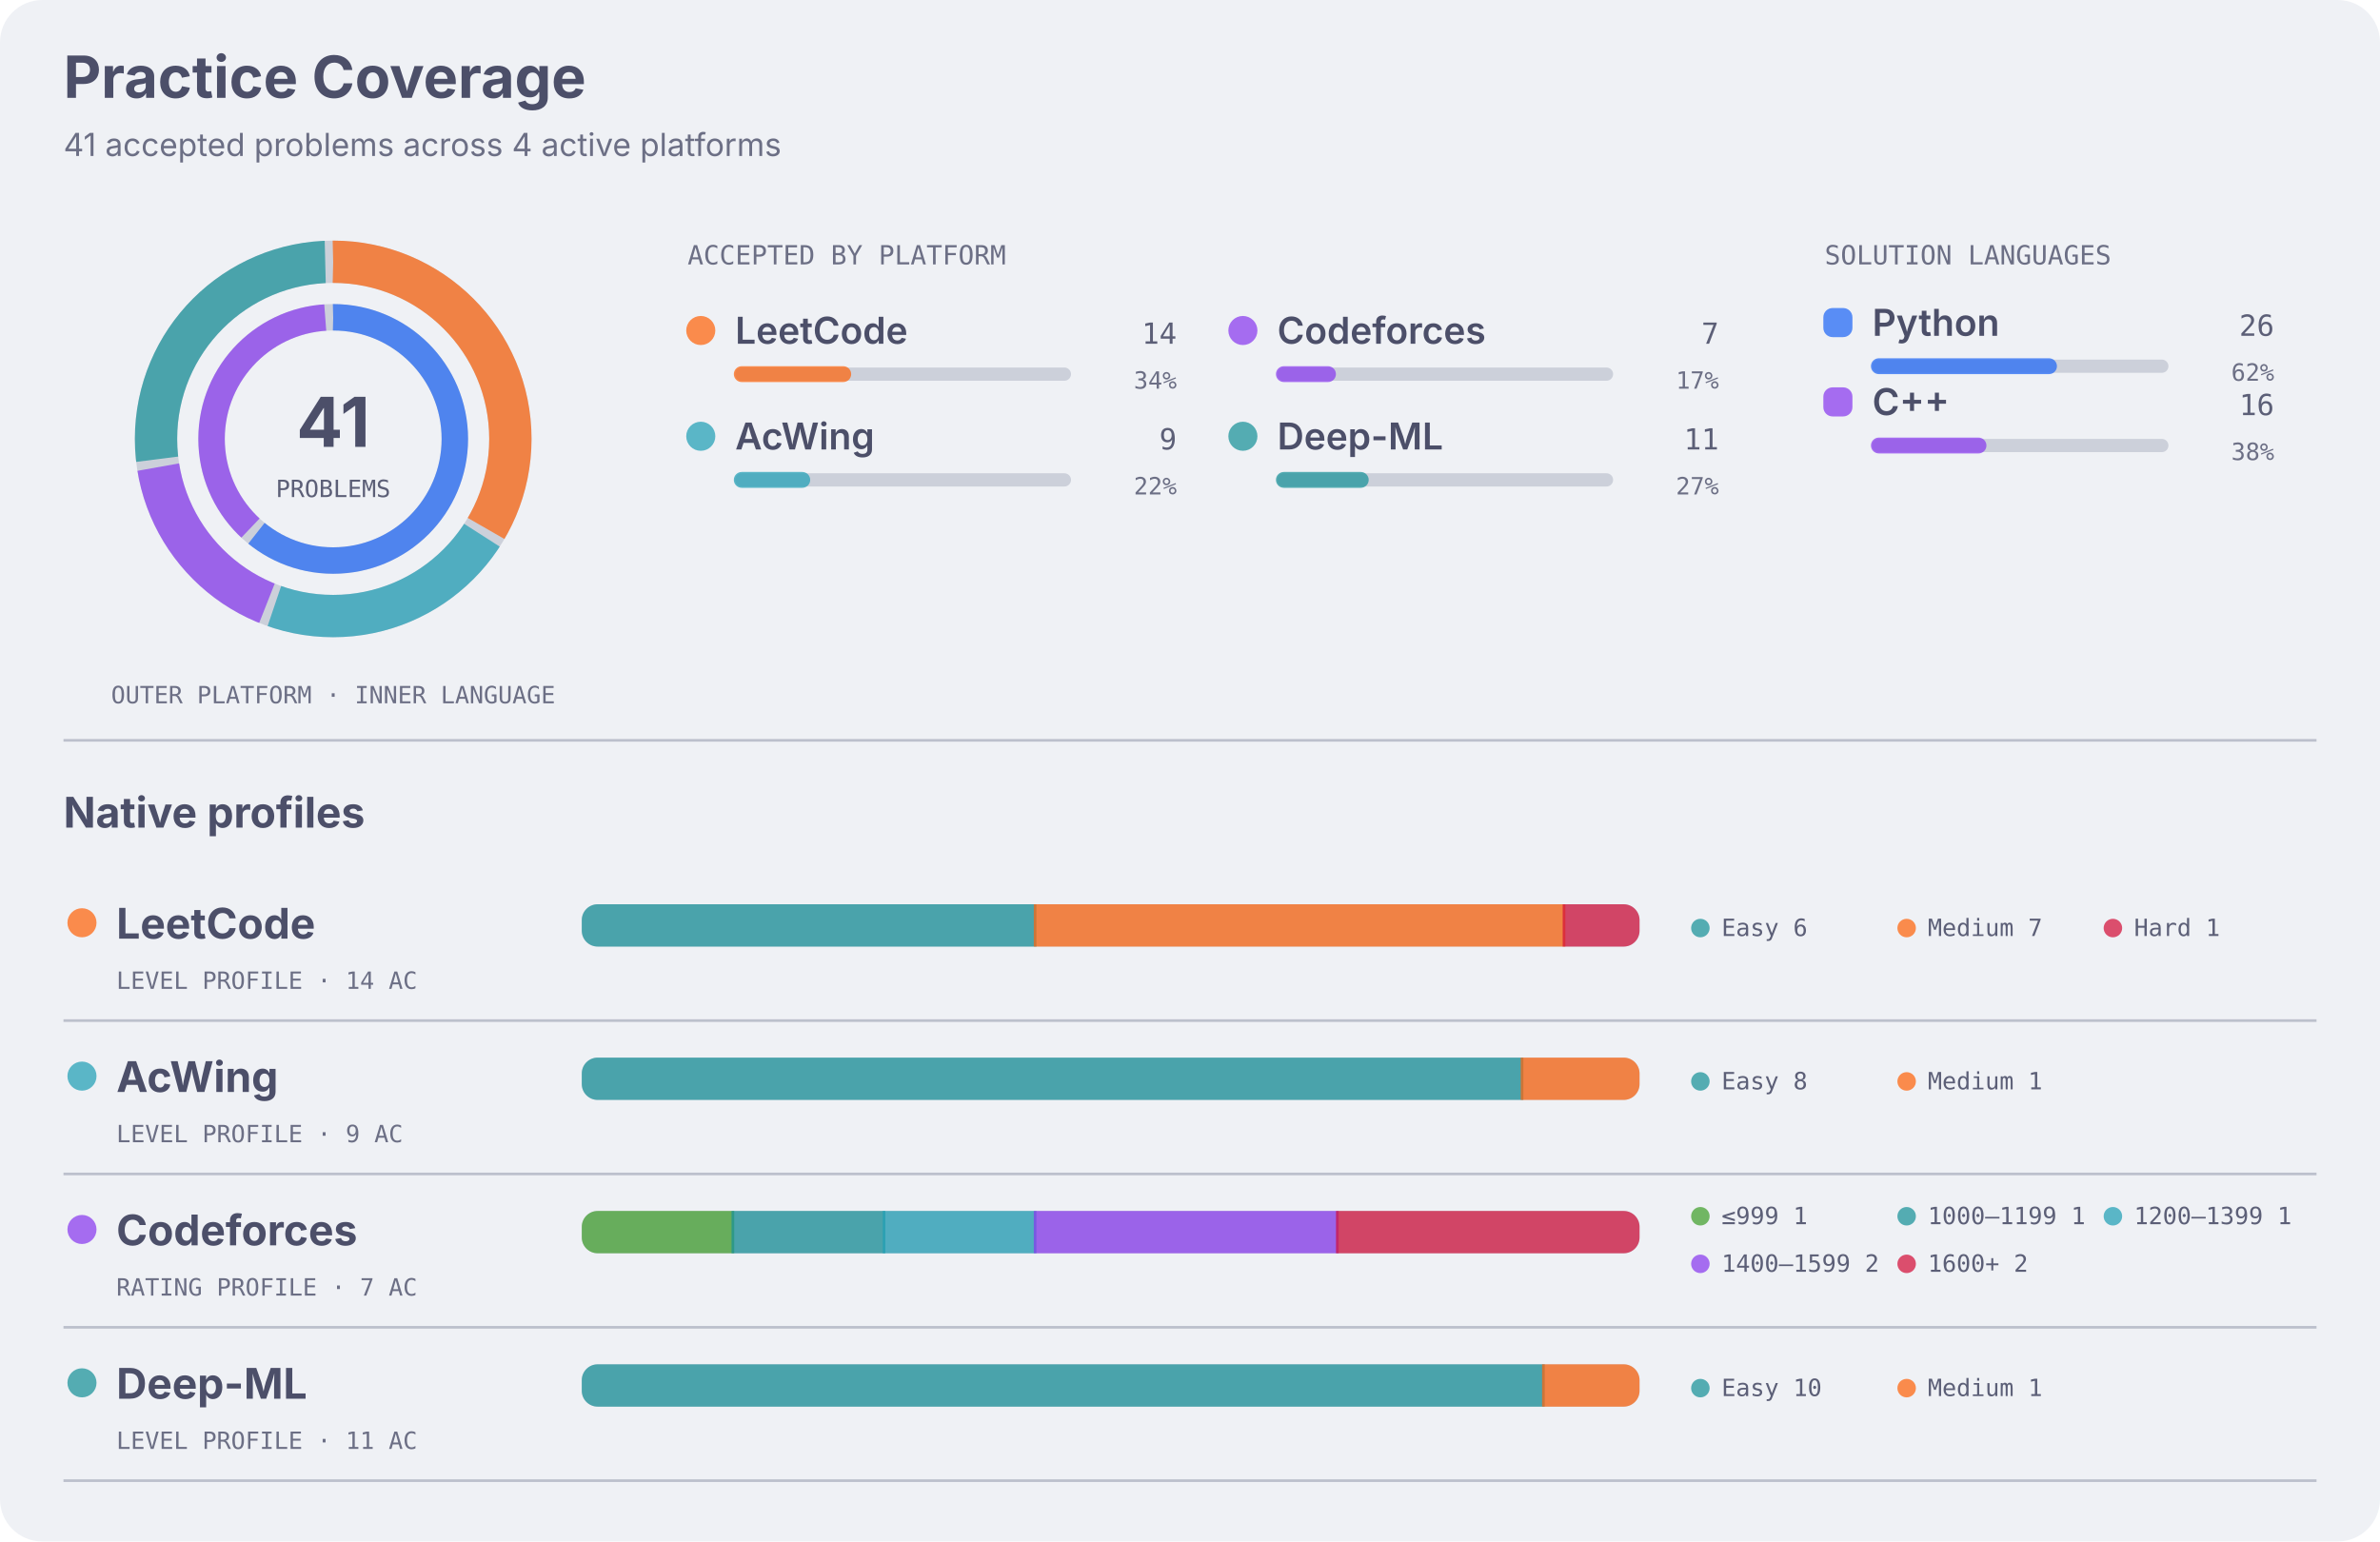
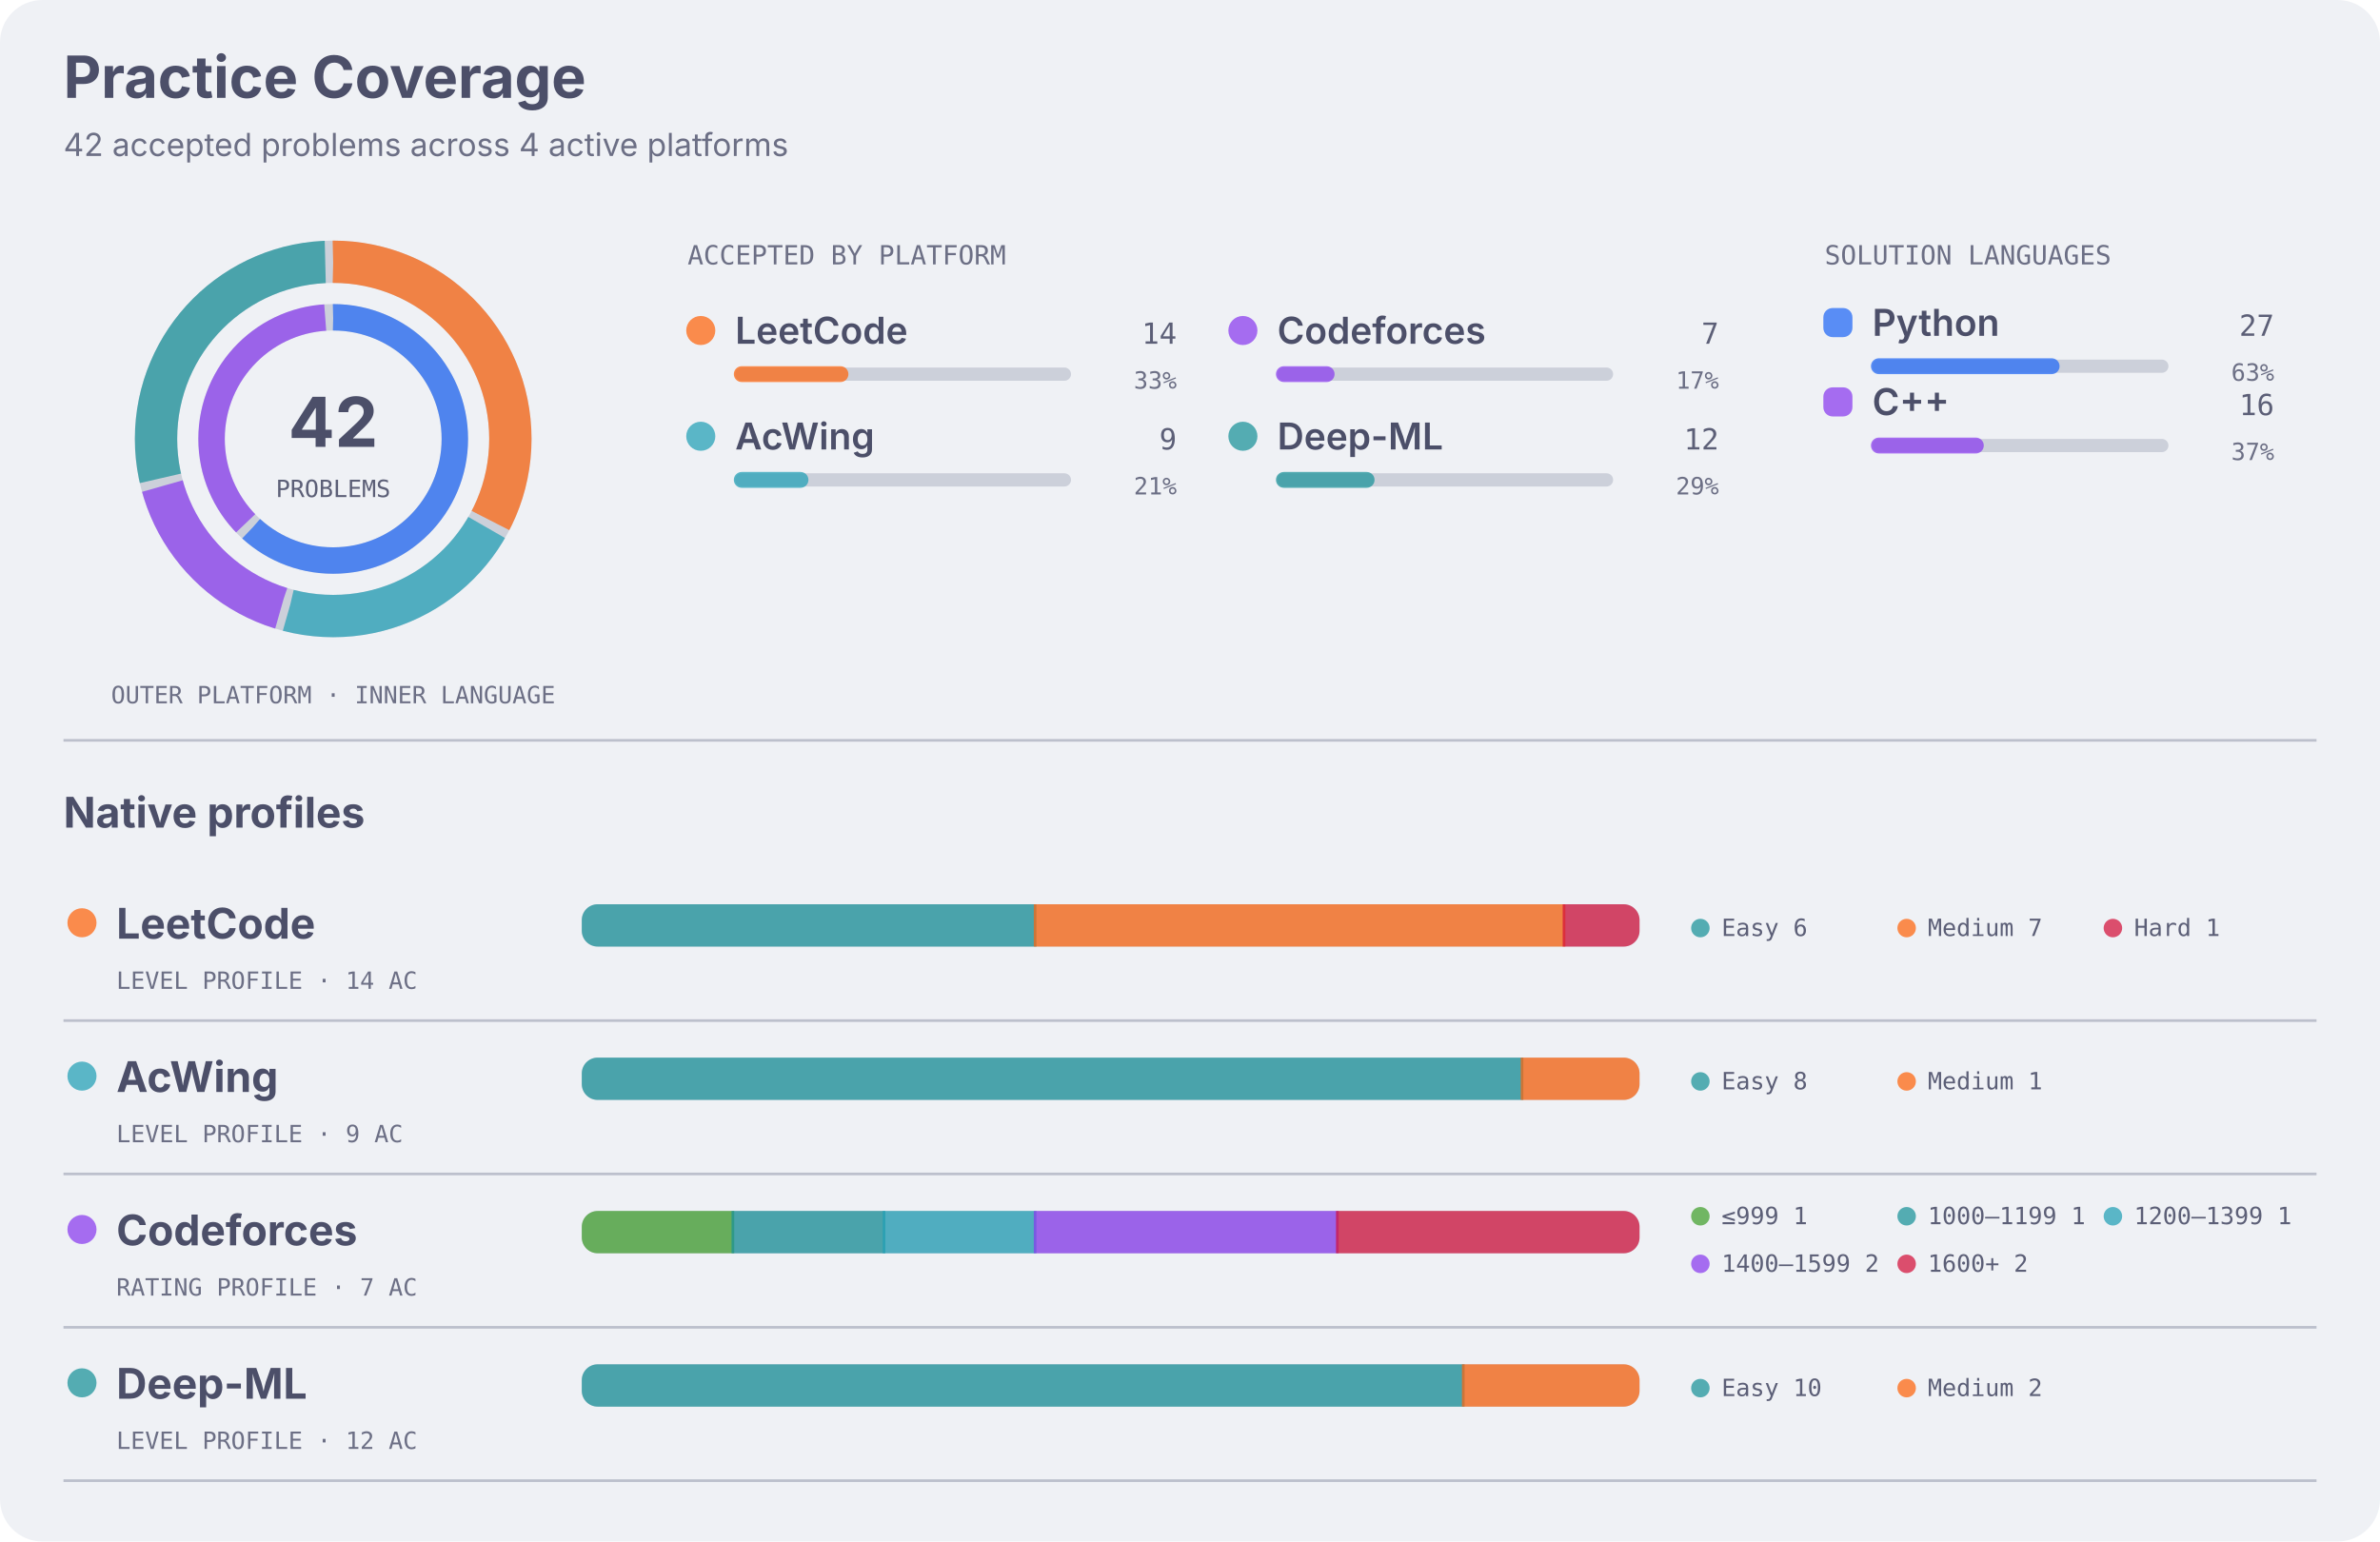
<svg xmlns="http://www.w3.org/2000/svg" width="900" height="583" viewBox="0 0 900 583" role="img" aria-labelledby="coverage-title coverage-desc">
  <style>
    .coverage-background { fill: #eff1f5; }
    .coverage-primary { fill: #4c4f69; }
    .coverage-secondary { fill: #5c5f77; }
    .coverage-muted { fill: #6c6f85; }
    .coverage-track { fill: #ccd0da; }
    .coverage-track-stroke { stroke: #ccd0da; }
    .coverage-divider { stroke: #bcc0cc; }
    .coverage-yellow { fill: #df8e1d; stroke: #df8e1d; }
    .coverage-blue { fill: #1e66f5; stroke: #1e66f5; }
    .coverage-sapphire { fill: #209fb5; stroke: #209fb5; }
    .coverage-mauve { fill: #8839ef; stroke: #8839ef; }
    .coverage-green { fill: #40a02b; stroke: #40a02b; }
    .coverage-peach { fill: #fe640b; stroke: #fe640b; }
    .coverage-red { fill: #d20f39; stroke: #d20f39; }
    .coverage-teal { fill: #179299; stroke: #179299; }
    .coverage-overlay { fill: #7c7f93; stroke: #7c7f93; }
    .coverage-accent { opacity: 0.72; }
    .coverage-empty { opacity: 0.32; }
    @media (prefers-color-scheme: dark) {
      .coverage-background { fill: #1e1e2e; }
      .coverage-primary { fill: #cdd6f4; }
      .coverage-secondary { fill: #bac2de; }
      .coverage-muted { fill: #a6adc8; }
      .coverage-track { fill: #313244; }
      .coverage-track-stroke { stroke: #313244; }
      .coverage-divider { stroke: #45475a; }
      .coverage-yellow { fill: #f9e2af; stroke: #f9e2af; }
      .coverage-blue { fill: #89b4fa; stroke: #89b4fa; }
      .coverage-sapphire { fill: #74c7ec; stroke: #74c7ec; }
      .coverage-mauve { fill: #cba6f7; stroke: #cba6f7; }
      .coverage-green { fill: #a6e3a1; stroke: #a6e3a1; }
      .coverage-peach { fill: #fab387; stroke: #fab387; }
      .coverage-red { fill: #f38ba8; stroke: #f38ba8; }
      .coverage-teal { fill: #94e2d5; stroke: #94e2d5; }
      .coverage-overlay { fill: #9399b2; stroke: #9399b2; }
      .coverage-accent { opacity: 1; }
      .coverage-empty { opacity: 0.45; }
    }
  </style>
  <rect class="coverage-background" width="900" height="583" rx="16" />
  <text class="coverage-primary" x="24" y="37" font-family="-apple-system,BlinkMacSystemFont,Segoe UI,sans-serif" font-size="22" font-weight="700">Practice Coverage</text>
-   <text class="coverage-muted" x="24" y="59" font-family="-apple-system,BlinkMacSystemFont,Segoe UI,sans-serif" font-size="12">41 accepted problems across 4 active platforms</text>
+   <text class="coverage-muted" x="24" y="59" font-family="-apple-system,BlinkMacSystemFont,Segoe UI,sans-serif" font-size="12">42 accepted problems across 4 active platforms</text>
  <circle class="coverage-track-stroke" cx="126" cy="166" r="67" fill="none" stroke-width="16" />
-   <circle class="coverage-accent coverage-peach" cx="126" cy="166" r="67" style="fill:none" stroke-width="16" stroke-dasharray="140.75 280.23" stroke-dashoffset="-0.00" transform="rotate(-90 126 166)" data-ring="platform" data-segment="LeetCode" data-count="14">
+   <circle class="coverage-accent coverage-peach" cx="126" cy="166" r="67" style="fill:none" stroke-width="16" stroke-dasharray="137.32 283.65" stroke-dashoffset="-0.00" transform="rotate(-90 126 166)" data-ring="platform" data-segment="LeetCode" data-count="14">
    </circle>
-   <circle class="coverage-accent coverage-sapphire" cx="126" cy="166" r="67" style="fill:none" stroke-width="16" stroke-dasharray="89.41 331.56" stroke-dashoffset="-143.75" transform="rotate(-90 126 166)" data-ring="platform" data-segment="AcWing" data-count="9">
+   <circle class="coverage-accent coverage-sapphire" cx="126" cy="166" r="67" style="fill:none" stroke-width="16" stroke-dasharray="87.21 333.76" stroke-dashoffset="-140.32" transform="rotate(-90 126 166)" data-ring="platform" data-segment="AcWing" data-count="9">
    </circle>
-   <circle class="coverage-accent coverage-mauve" cx="126" cy="166" r="67" style="fill:none" stroke-width="16" stroke-dasharray="68.87 352.10" stroke-dashoffset="-236.16" transform="rotate(-90 126 166)" data-ring="platform" data-segment="Codeforces" data-count="7">
+   <circle class="coverage-accent coverage-mauve" cx="126" cy="166" r="67" style="fill:none" stroke-width="16" stroke-dasharray="67.16 353.81" stroke-dashoffset="-230.53" transform="rotate(-90 126 166)" data-ring="platform" data-segment="Codeforces" data-count="7">
    </circle>
-   <circle class="coverage-accent coverage-teal" cx="126" cy="166" r="67" style="fill:none" stroke-width="16" stroke-dasharray="109.94 311.03" stroke-dashoffset="-308.03" transform="rotate(-90 126 166)" data-ring="platform" data-segment="Deep-ML" data-count="11">
+   <circle class="coverage-accent coverage-teal" cx="126" cy="166" r="67" style="fill:none" stroke-width="16" stroke-dasharray="117.28 303.70" stroke-dashoffset="-300.70" transform="rotate(-90 126 166)" data-ring="platform" data-segment="Deep-ML" data-count="12">
    </circle>
  <circle class="coverage-track-stroke" cx="126" cy="166" r="46" fill="none" stroke-width="10" />
-   <circle class="coverage-accent coverage-blue" cx="126" cy="166" r="46" style="fill:none" stroke-width="10" stroke-dasharray="175.92 113.11" stroke-dashoffset="-0.00" transform="rotate(-90 126 166)" data-ring="language" data-segment="Python" data-count="26">
+   <circle class="coverage-accent coverage-blue" cx="126" cy="166" r="46" style="fill:none" stroke-width="10" stroke-dasharray="178.48 110.54" stroke-dashoffset="-0.00" transform="rotate(-90 126 166)" data-ring="language" data-segment="Python" data-count="27">
    </circle>
-   <circle class="coverage-accent coverage-mauve" cx="126" cy="166" r="46" style="fill:none" stroke-width="10" stroke-dasharray="107.11 181.92" stroke-dashoffset="-178.92" transform="rotate(-90 126 166)" data-ring="language" data-segment="C++" data-count="16">
+   <circle class="coverage-accent coverage-mauve" cx="126" cy="166" r="46" style="fill:none" stroke-width="10" stroke-dasharray="104.54 184.48" stroke-dashoffset="-181.48" transform="rotate(-90 126 166)" data-ring="language" data-segment="C++" data-count="16">
    </circle>
-   <text class="coverage-primary" x="126" y="169" text-anchor="middle" font-family="-apple-system,BlinkMacSystemFont,Segoe UI,sans-serif" font-size="26" font-weight="700">41</text>
+   <text class="coverage-primary" x="126" y="169" text-anchor="middle" font-family="-apple-system,BlinkMacSystemFont,Segoe UI,sans-serif" font-size="26" font-weight="700">42</text>
  <text class="coverage-secondary" x="126" y="188" text-anchor="middle" font-family="ui-monospace,SFMono-Regular,Menlo,monospace" font-size="9">PROBLEMS</text>
  <text class="coverage-muted" x="126" y="266" text-anchor="middle" font-family="ui-monospace,SFMono-Regular,Menlo,monospace" font-size="9">OUTER PLATFORM · INNER LANGUAGE</text>
  <text class="coverage-muted" x="260" y="100" font-family="ui-monospace,SFMono-Regular,Menlo,monospace" font-size="10">ACCEPTED BY PLATFORM</text>
  <text class="coverage-muted" x="690" y="100" font-family="ui-monospace,SFMono-Regular,Menlo,monospace" font-size="10">SOLUTION LANGUAGES</text>
  <circle class="coverage-accent coverage-peach" cx="265" cy="125" r="5" />
  <text class="coverage-primary" x="278" y="130" font-family="-apple-system,BlinkMacSystemFont,Segoe UI,sans-serif" font-size="14" font-weight="600">LeetCode</text>
  <text class="coverage-secondary" x="445" y="130" text-anchor="end" font-family="ui-monospace,SFMono-Regular,Menlo,monospace" font-size="11">14</text>
  <rect class="coverage-track" x="278" y="139" width="127" height="5" rx="2.5" />
-   <rect class="coverage-accent coverage-peach" x="278" y="139" width="43.37" height="5" rx="2.5" data-share="34.1" data-count="14">
+   <rect class="coverage-accent coverage-peach" x="278" y="139" width="42.33" height="5" rx="2.5" data-share="33.3" data-count="14">
    </rect>
-   <text class="coverage-muted" x="445" y="147" text-anchor="end" font-family="ui-monospace,SFMono-Regular,Menlo,monospace" font-size="9">34%</text>
+   <text class="coverage-muted" x="445" y="147" text-anchor="end" font-family="ui-monospace,SFMono-Regular,Menlo,monospace" font-size="9">33%</text>
  <circle class="coverage-accent coverage-sapphire" cx="265" cy="165" r="5" />
  <text class="coverage-primary" x="278" y="170" font-family="-apple-system,BlinkMacSystemFont,Segoe UI,sans-serif" font-size="14" font-weight="600">AcWing</text>
  <text class="coverage-secondary" x="445" y="170" text-anchor="end" font-family="ui-monospace,SFMono-Regular,Menlo,monospace" font-size="11">9</text>
  <rect class="coverage-track" x="278" y="179" width="127" height="5" rx="2.5" />
-   <rect class="coverage-accent coverage-sapphire" x="278" y="179" width="27.88" height="5" rx="2.5" data-share="22.0" data-count="9">
+   <rect class="coverage-accent coverage-sapphire" x="278" y="179" width="27.21" height="5" rx="2.5" data-share="21.4" data-count="9">
    </rect>
-   <text class="coverage-muted" x="445" y="187" text-anchor="end" font-family="ui-monospace,SFMono-Regular,Menlo,monospace" font-size="9">22%</text>
+   <text class="coverage-muted" x="445" y="187" text-anchor="end" font-family="ui-monospace,SFMono-Regular,Menlo,monospace" font-size="9">21%</text>
  <circle class="coverage-accent coverage-mauve" cx="470" cy="125" r="5" />
  <text class="coverage-primary" x="483" y="130" font-family="-apple-system,BlinkMacSystemFont,Segoe UI,sans-serif" font-size="14" font-weight="600">Codeforces</text>
  <text class="coverage-secondary" x="650" y="130" text-anchor="end" font-family="ui-monospace,SFMono-Regular,Menlo,monospace" font-size="11">7</text>
  <rect class="coverage-track" x="483" y="139" width="127" height="5" rx="2.5" />
-   <rect class="coverage-accent coverage-mauve" x="483" y="139" width="21.68" height="5" rx="2.5" data-share="17.1" data-count="7">
+   <rect class="coverage-accent coverage-mauve" x="483" y="139" width="21.17" height="5" rx="2.5" data-share="16.7" data-count="7">
    </rect>
  <text class="coverage-muted" x="650" y="147" text-anchor="end" font-family="ui-monospace,SFMono-Regular,Menlo,monospace" font-size="9">17%</text>
  <circle class="coverage-accent coverage-teal" cx="470" cy="165" r="5" />
  <text class="coverage-primary" x="483" y="170" font-family="-apple-system,BlinkMacSystemFont,Segoe UI,sans-serif" font-size="14" font-weight="600">Deep-ML</text>
-   <text class="coverage-secondary" x="650" y="170" text-anchor="end" font-family="ui-monospace,SFMono-Regular,Menlo,monospace" font-size="11">11</text>
+   <text class="coverage-secondary" x="650" y="170" text-anchor="end" font-family="ui-monospace,SFMono-Regular,Menlo,monospace" font-size="11">12</text>
  <rect class="coverage-track" x="483" y="179" width="127" height="5" rx="2.5" />
-   <rect class="coverage-accent coverage-teal" x="483" y="179" width="34.07" height="5" rx="2.5" data-share="26.8" data-count="11">
+   <rect class="coverage-accent coverage-teal" x="483" y="179" width="36.29" height="5" rx="2.5" data-share="28.6" data-count="12">
    </rect>
-   <text class="coverage-muted" x="650" y="187" text-anchor="end" font-family="ui-monospace,SFMono-Regular,Menlo,monospace" font-size="9">27%</text>
+   <text class="coverage-muted" x="650" y="187" text-anchor="end" font-family="ui-monospace,SFMono-Regular,Menlo,monospace" font-size="9">29%</text>
  <rect class="coverage-accent coverage-blue" x="690" y="117" width="10" height="10" rx="3" />
  <text class="coverage-primary" x="708" y="127" font-family="-apple-system,BlinkMacSystemFont,Segoe UI,sans-serif" font-size="14" font-weight="600">Python</text>
-   <text class="coverage-secondary" x="860" y="127" text-anchor="end" font-family="ui-monospace,SFMono-Regular,Menlo,monospace" font-size="11">26</text>
+   <text class="coverage-secondary" x="860" y="127" text-anchor="end" font-family="ui-monospace,SFMono-Regular,Menlo,monospace" font-size="11">27</text>
  <rect class="coverage-track" x="708" y="136" width="112" height="5" rx="2.5" />
-   <rect class="coverage-accent coverage-blue" x="708" y="136" width="69.33" height="5" rx="2.5" data-share="61.9" data-count="26">
+   <rect class="coverage-accent coverage-blue" x="708" y="136" width="70.33" height="5" rx="2.5" data-share="62.8" data-count="27">
    </rect>
-   <text class="coverage-muted" x="860" y="144" text-anchor="end" font-family="ui-monospace,SFMono-Regular,Menlo,monospace" font-size="9">62%</text>
+   <text class="coverage-muted" x="860" y="144" text-anchor="end" font-family="ui-monospace,SFMono-Regular,Menlo,monospace" font-size="9">63%</text>
  <rect class="coverage-accent coverage-mauve" x="690" y="147" width="10" height="10" rx="3" />
  <text class="coverage-primary" x="708" y="157" font-family="-apple-system,BlinkMacSystemFont,Segoe UI,sans-serif" font-size="14" font-weight="600">C++</text>
  <text class="coverage-secondary" x="860" y="157" text-anchor="end" font-family="ui-monospace,SFMono-Regular,Menlo,monospace" font-size="11">16</text>
  <rect class="coverage-track" x="708" y="166" width="112" height="5" rx="2.5" />
-   <rect class="coverage-accent coverage-mauve" x="708" y="166" width="42.67" height="5" rx="2.5" data-share="38.1" data-count="16">
+   <rect class="coverage-accent coverage-mauve" x="708" y="166" width="41.67" height="5" rx="2.5" data-share="37.2" data-count="16">
    </rect>
-   <text class="coverage-muted" x="860" y="174" text-anchor="end" font-family="ui-monospace,SFMono-Regular,Menlo,monospace" font-size="9">38%</text>
+   <text class="coverage-muted" x="860" y="174" text-anchor="end" font-family="ui-monospace,SFMono-Regular,Menlo,monospace" font-size="9">37%</text>
  <line class="coverage-divider" x1="24" y1="280" x2="876" y2="280" />
  <text class="coverage-primary" x="24" y="313" font-family="-apple-system,BlinkMacSystemFont,Segoe UI,sans-serif" font-size="16" font-weight="700">Native profiles</text>
  <circle class="coverage-accent coverage-peach" cx="31" cy="349" r="5" />
  <text class="coverage-primary" x="44" y="355" font-family="-apple-system,BlinkMacSystemFont,Segoe UI,sans-serif" font-size="16" font-weight="650">LeetCode</text>
  <text class="coverage-muted" x="44" y="374" font-family="ui-monospace,SFMono-Regular,Menlo,monospace" font-size="9">LEVEL PROFILE · 14 AC</text>
  <rect class="coverage-track" x="220" y="342" width="400" height="16" rx="6" />
  <clipPath id="leetcode-profile-clip">
    <rect x="220" y="342" width="400" height="16" rx="6" />
  </clipPath>
  <rect x="220.00" y="342" width="171.43" height="16" class="coverage-accent coverage-teal" clip-path="url(#leetcode-profile-clip)" data-profile="leetcode" data-segment="Easy" data-count="6">
    </rect>
  <rect x="391.43" y="342" width="200.00" height="16" class="coverage-accent coverage-peach" clip-path="url(#leetcode-profile-clip)" data-profile="leetcode" data-segment="Medium" data-count="7">
    </rect>
  <rect x="591.43" y="342" width="28.57" height="16" class="coverage-accent coverage-red" clip-path="url(#leetcode-profile-clip)" data-profile="leetcode" data-segment="Hard" data-count="1">
    </rect>
  <circle class="coverage-accent coverage-teal" cx="643" cy="351" r="3" />
  <text class="coverage-secondary" x="651" y="354" font-family="ui-monospace,SFMono-Regular,Menlo,monospace" font-size="9" data-profile-summary="leetcode" data-segment="Easy" data-count="6">Easy 6</text>
  <circle class="coverage-accent coverage-peach" cx="721" cy="351" r="3" />
  <text class="coverage-secondary" x="729" y="354" font-family="ui-monospace,SFMono-Regular,Menlo,monospace" font-size="9" data-profile-summary="leetcode" data-segment="Medium" data-count="7">Medium 7</text>
  <circle class="coverage-accent coverage-red" cx="799" cy="351" r="3" />
  <text class="coverage-secondary" x="807" y="354" font-family="ui-monospace,SFMono-Regular,Menlo,monospace" font-size="9" data-profile-summary="leetcode" data-segment="Hard" data-count="1">Hard 1</text>
  <line class="coverage-divider" x1="24" y1="386" x2="876" y2="386" />
  <circle class="coverage-accent coverage-sapphire" cx="31" cy="407" r="5" />
  <text class="coverage-primary" x="44" y="413" font-family="-apple-system,BlinkMacSystemFont,Segoe UI,sans-serif" font-size="16" font-weight="650">AcWing</text>
  <text class="coverage-muted" x="44" y="432" font-family="ui-monospace,SFMono-Regular,Menlo,monospace" font-size="9">LEVEL PROFILE · 9 AC</text>
  <rect class="coverage-track" x="220" y="400" width="400" height="16" rx="6" />
  <clipPath id="acwing-profile-clip">
    <rect x="220" y="400" width="400" height="16" rx="6" />
  </clipPath>
  <rect x="220.00" y="400" width="355.56" height="16" class="coverage-accent coverage-teal" clip-path="url(#acwing-profile-clip)" data-profile="acwing" data-segment="Easy" data-count="8">
    </rect>
  <rect x="575.56" y="400" width="44.44" height="16" class="coverage-accent coverage-peach" clip-path="url(#acwing-profile-clip)" data-profile="acwing" data-segment="Medium" data-count="1">
    </rect>
  <circle class="coverage-accent coverage-teal" cx="643" cy="409" r="3" />
  <text class="coverage-secondary" x="651" y="412" font-family="ui-monospace,SFMono-Regular,Menlo,monospace" font-size="9" data-profile-summary="acwing" data-segment="Easy" data-count="8">Easy 8</text>
  <circle class="coverage-accent coverage-peach" cx="721" cy="409" r="3" />
  <text class="coverage-secondary" x="729" y="412" font-family="ui-monospace,SFMono-Regular,Menlo,monospace" font-size="9" data-profile-summary="acwing" data-segment="Medium" data-count="1">Medium 1</text>
  <line class="coverage-divider" x1="24" y1="444" x2="876" y2="444" />
  <circle class="coverage-accent coverage-mauve" cx="31" cy="465" r="5" />
  <text class="coverage-primary" x="44" y="471" font-family="-apple-system,BlinkMacSystemFont,Segoe UI,sans-serif" font-size="16" font-weight="650">Codeforces</text>
  <text class="coverage-muted" x="44" y="490" font-family="ui-monospace,SFMono-Regular,Menlo,monospace" font-size="9">RATING PROFILE · 7 AC</text>
  <rect class="coverage-track" x="220" y="458" width="400" height="16" rx="6" />
  <clipPath id="codeforces-profile-clip">
    <rect x="220" y="458" width="400" height="16" rx="6" />
  </clipPath>
  <rect x="220.00" y="458" width="57.14" height="16" class="coverage-accent coverage-green" clip-path="url(#codeforces-profile-clip)" data-profile="codeforces" data-segment="≤999" data-count="1">
    </rect>
  <rect x="277.14" y="458" width="57.14" height="16" class="coverage-accent coverage-teal" clip-path="url(#codeforces-profile-clip)" data-profile="codeforces" data-segment="1000–1199" data-count="1">
    </rect>
  <rect x="334.29" y="458" width="57.14" height="16" class="coverage-accent coverage-sapphire" clip-path="url(#codeforces-profile-clip)" data-profile="codeforces" data-segment="1200–1399" data-count="1">
    </rect>
  <rect x="391.43" y="458" width="114.29" height="16" class="coverage-accent coverage-mauve" clip-path="url(#codeforces-profile-clip)" data-profile="codeforces" data-segment="1400–1599" data-count="2">
    </rect>
  <rect x="505.71" y="458" width="114.29" height="16" class="coverage-accent coverage-red" clip-path="url(#codeforces-profile-clip)" data-profile="codeforces" data-segment="1600+" data-count="2">
    </rect>
  <circle class="coverage-accent coverage-green" cx="643" cy="460" r="3" />
  <text class="coverage-secondary" x="651" y="463" font-family="ui-monospace,SFMono-Regular,Menlo,monospace" font-size="9" data-profile-summary="codeforces" data-segment="≤999" data-count="1">≤999 1</text>
  <circle class="coverage-accent coverage-teal" cx="721" cy="460" r="3" />
  <text class="coverage-secondary" x="729" y="463" font-family="ui-monospace,SFMono-Regular,Menlo,monospace" font-size="9" data-profile-summary="codeforces" data-segment="1000–1199" data-count="1">1000–1199 1</text>
  <circle class="coverage-accent coverage-sapphire" cx="799" cy="460" r="3" />
  <text class="coverage-secondary" x="807" y="463" font-family="ui-monospace,SFMono-Regular,Menlo,monospace" font-size="9" data-profile-summary="codeforces" data-segment="1200–1399" data-count="1">1200–1399 1</text>
  <circle class="coverage-accent coverage-mauve" cx="643" cy="478" r="3" />
  <text class="coverage-secondary" x="651" y="481" font-family="ui-monospace,SFMono-Regular,Menlo,monospace" font-size="9" data-profile-summary="codeforces" data-segment="1400–1599" data-count="2">1400–1599 2</text>
  <circle class="coverage-accent coverage-red" cx="721" cy="478" r="3" />
  <text class="coverage-secondary" x="729" y="481" font-family="ui-monospace,SFMono-Regular,Menlo,monospace" font-size="9" data-profile-summary="codeforces" data-segment="1600+" data-count="2">1600+ 2</text>
  <line class="coverage-divider" x1="24" y1="502" x2="876" y2="502" />
  <circle class="coverage-accent coverage-teal" cx="31" cy="523" r="5" />
  <text class="coverage-primary" x="44" y="529" font-family="-apple-system,BlinkMacSystemFont,Segoe UI,sans-serif" font-size="16" font-weight="650">Deep-ML</text>
-   <text class="coverage-muted" x="44" y="548" font-family="ui-monospace,SFMono-Regular,Menlo,monospace" font-size="9">LEVEL PROFILE · 11 AC</text>
+   <text class="coverage-muted" x="44" y="548" font-family="ui-monospace,SFMono-Regular,Menlo,monospace" font-size="9">LEVEL PROFILE · 12 AC</text>
  <rect class="coverage-track" x="220" y="516" width="400" height="16" rx="6" />
  <clipPath id="deep-ml-profile-clip">
    <rect x="220" y="516" width="400" height="16" rx="6" />
  </clipPath>
-   <rect x="220.00" y="516" width="363.64" height="16" class="coverage-accent coverage-teal" clip-path="url(#deep-ml-profile-clip)" data-profile="deep-ml" data-segment="Easy" data-count="10">
+   <rect x="220.00" y="516" width="333.33" height="16" class="coverage-accent coverage-teal" clip-path="url(#deep-ml-profile-clip)" data-profile="deep-ml" data-segment="Easy" data-count="10">
    </rect>
-   <rect x="583.64" y="516" width="36.36" height="16" class="coverage-accent coverage-peach" clip-path="url(#deep-ml-profile-clip)" data-profile="deep-ml" data-segment="Medium" data-count="1">
+   <rect x="553.33" y="516" width="66.67" height="16" class="coverage-accent coverage-peach" clip-path="url(#deep-ml-profile-clip)" data-profile="deep-ml" data-segment="Medium" data-count="2">
    </rect>
  <circle class="coverage-accent coverage-teal" cx="643" cy="525" r="3" />
  <text class="coverage-secondary" x="651" y="528" font-family="ui-monospace,SFMono-Regular,Menlo,monospace" font-size="9" data-profile-summary="deep-ml" data-segment="Easy" data-count="10">Easy 10</text>
  <circle class="coverage-accent coverage-peach" cx="721" cy="525" r="3" />
-   <text class="coverage-secondary" x="729" y="528" font-family="ui-monospace,SFMono-Regular,Menlo,monospace" font-size="9" data-profile-summary="deep-ml" data-segment="Medium" data-count="1">Medium 1</text>
+   <text class="coverage-secondary" x="729" y="528" font-family="ui-monospace,SFMono-Regular,Menlo,monospace" font-size="9" data-profile-summary="deep-ml" data-segment="Medium" data-count="2">Medium 2</text>
  <line class="coverage-divider" x1="24" y1="560" x2="876" y2="560" />
</svg>
